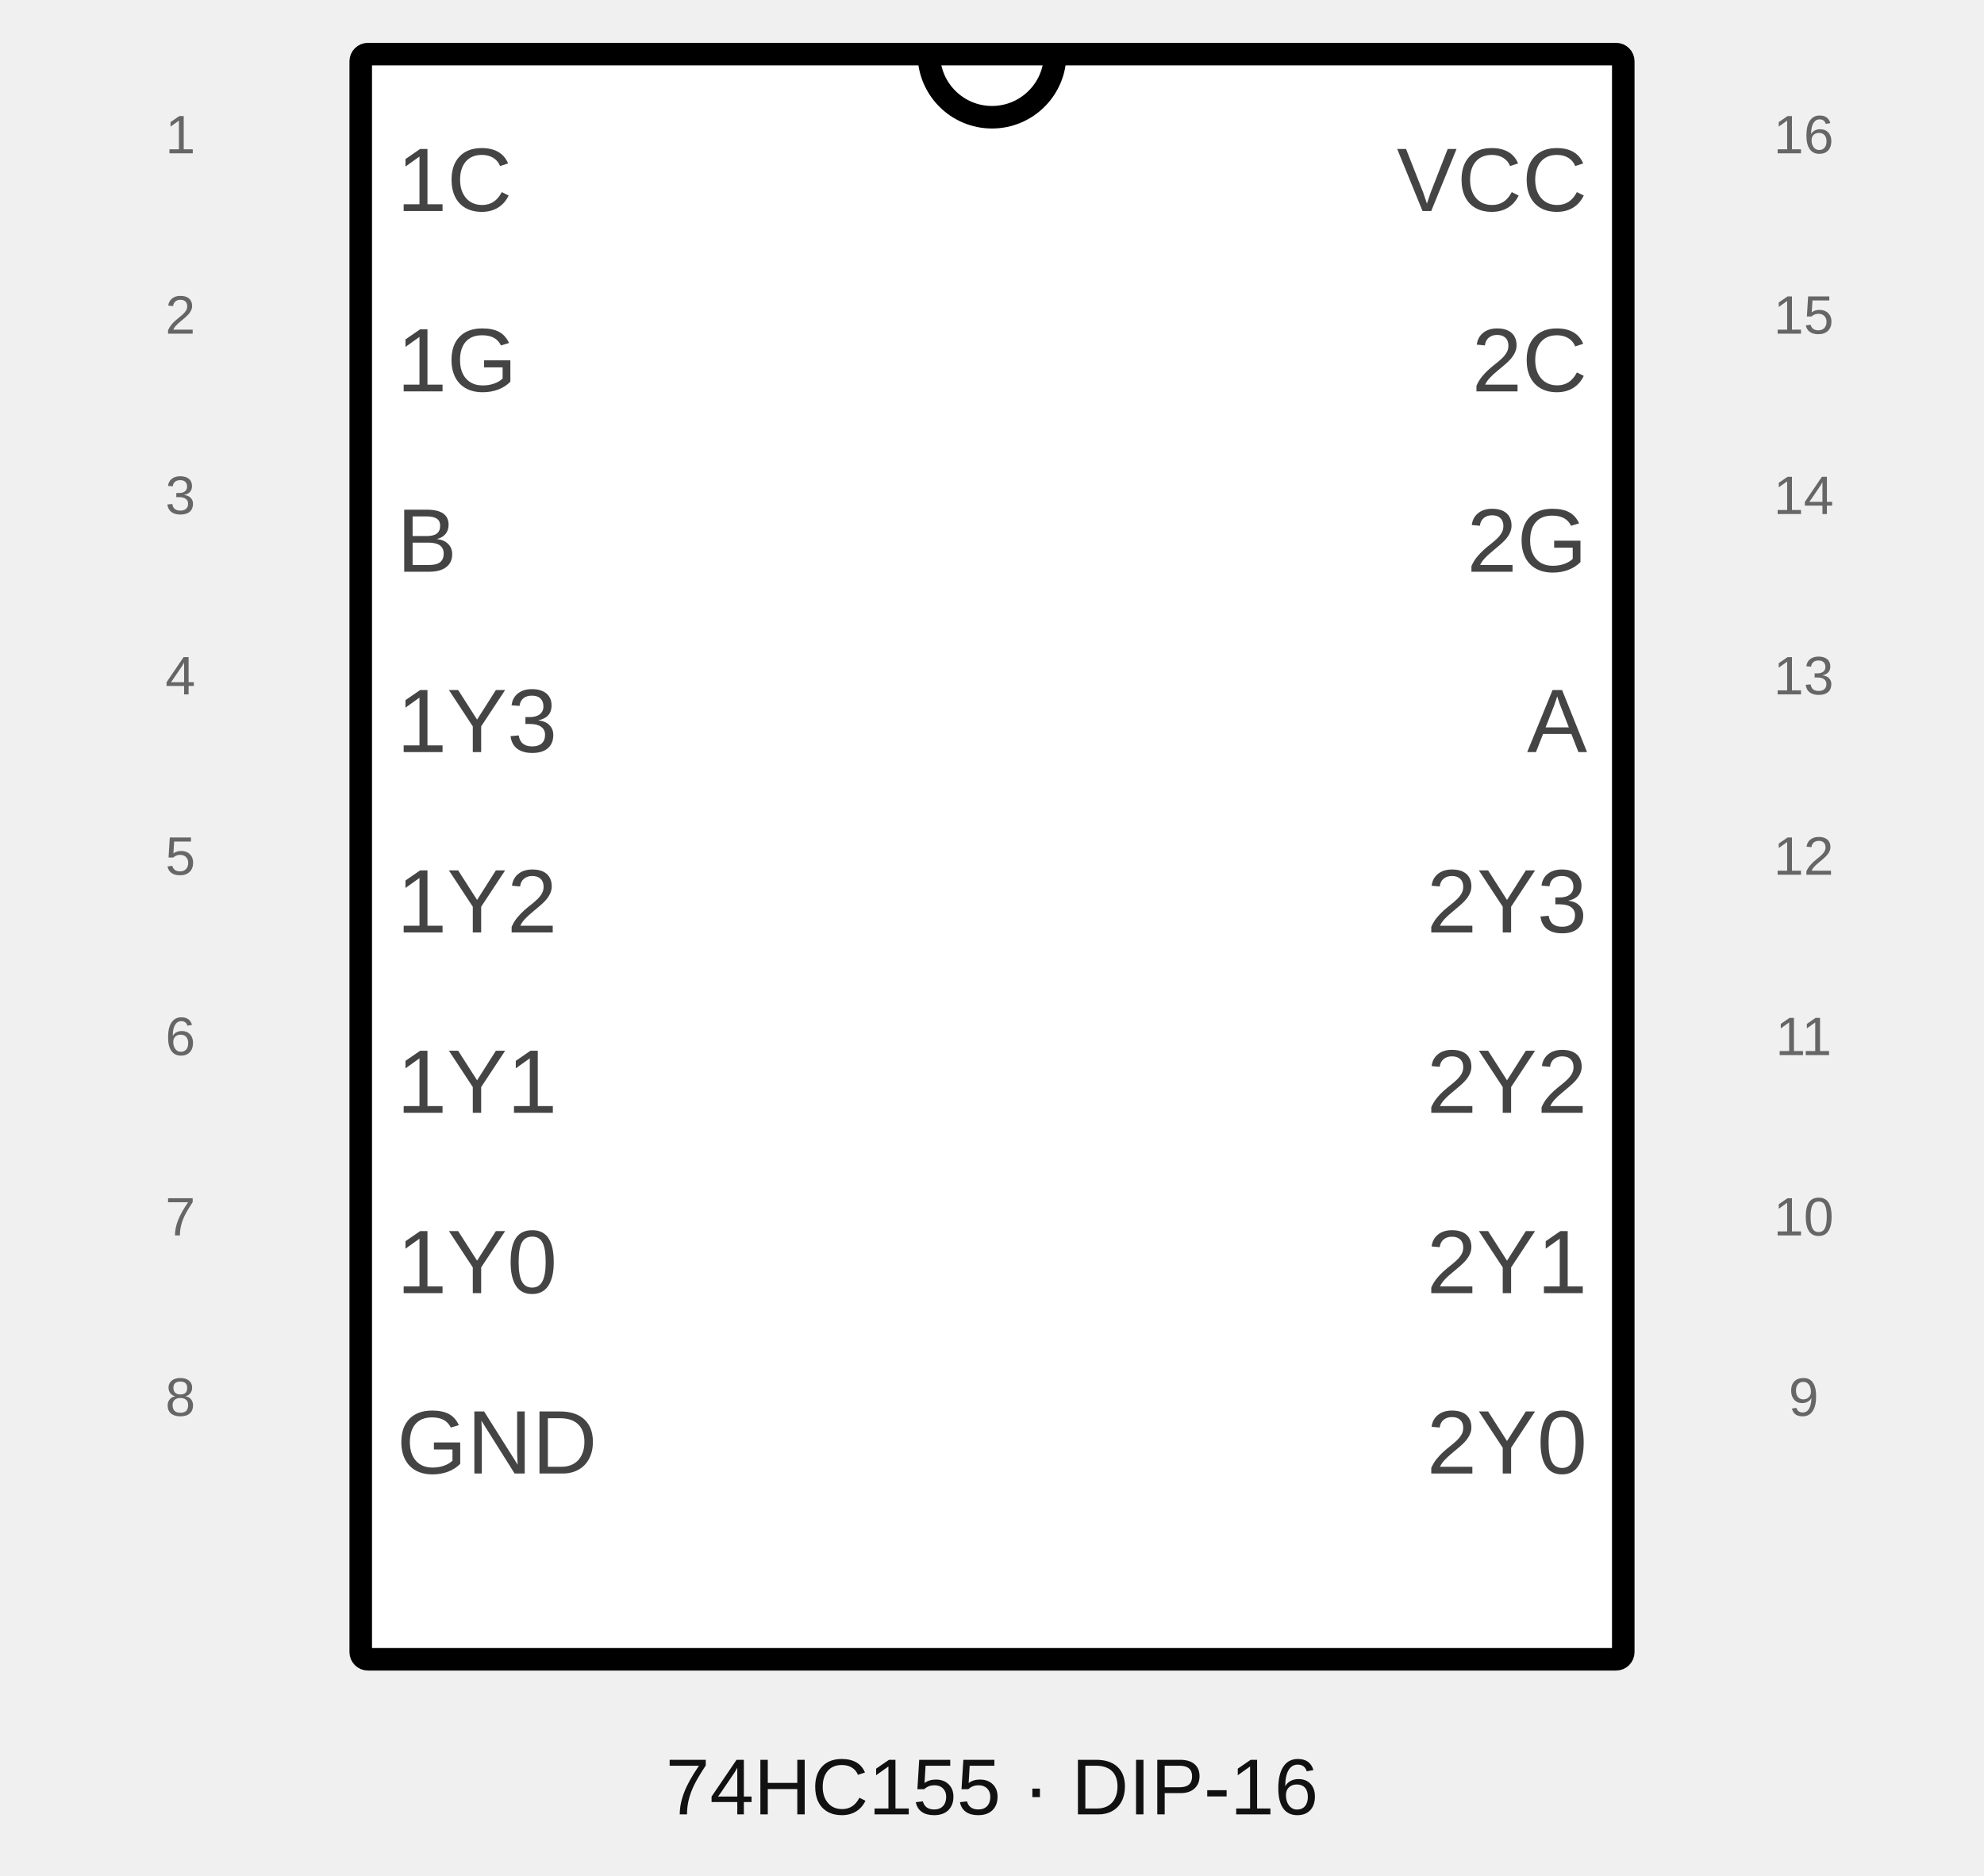
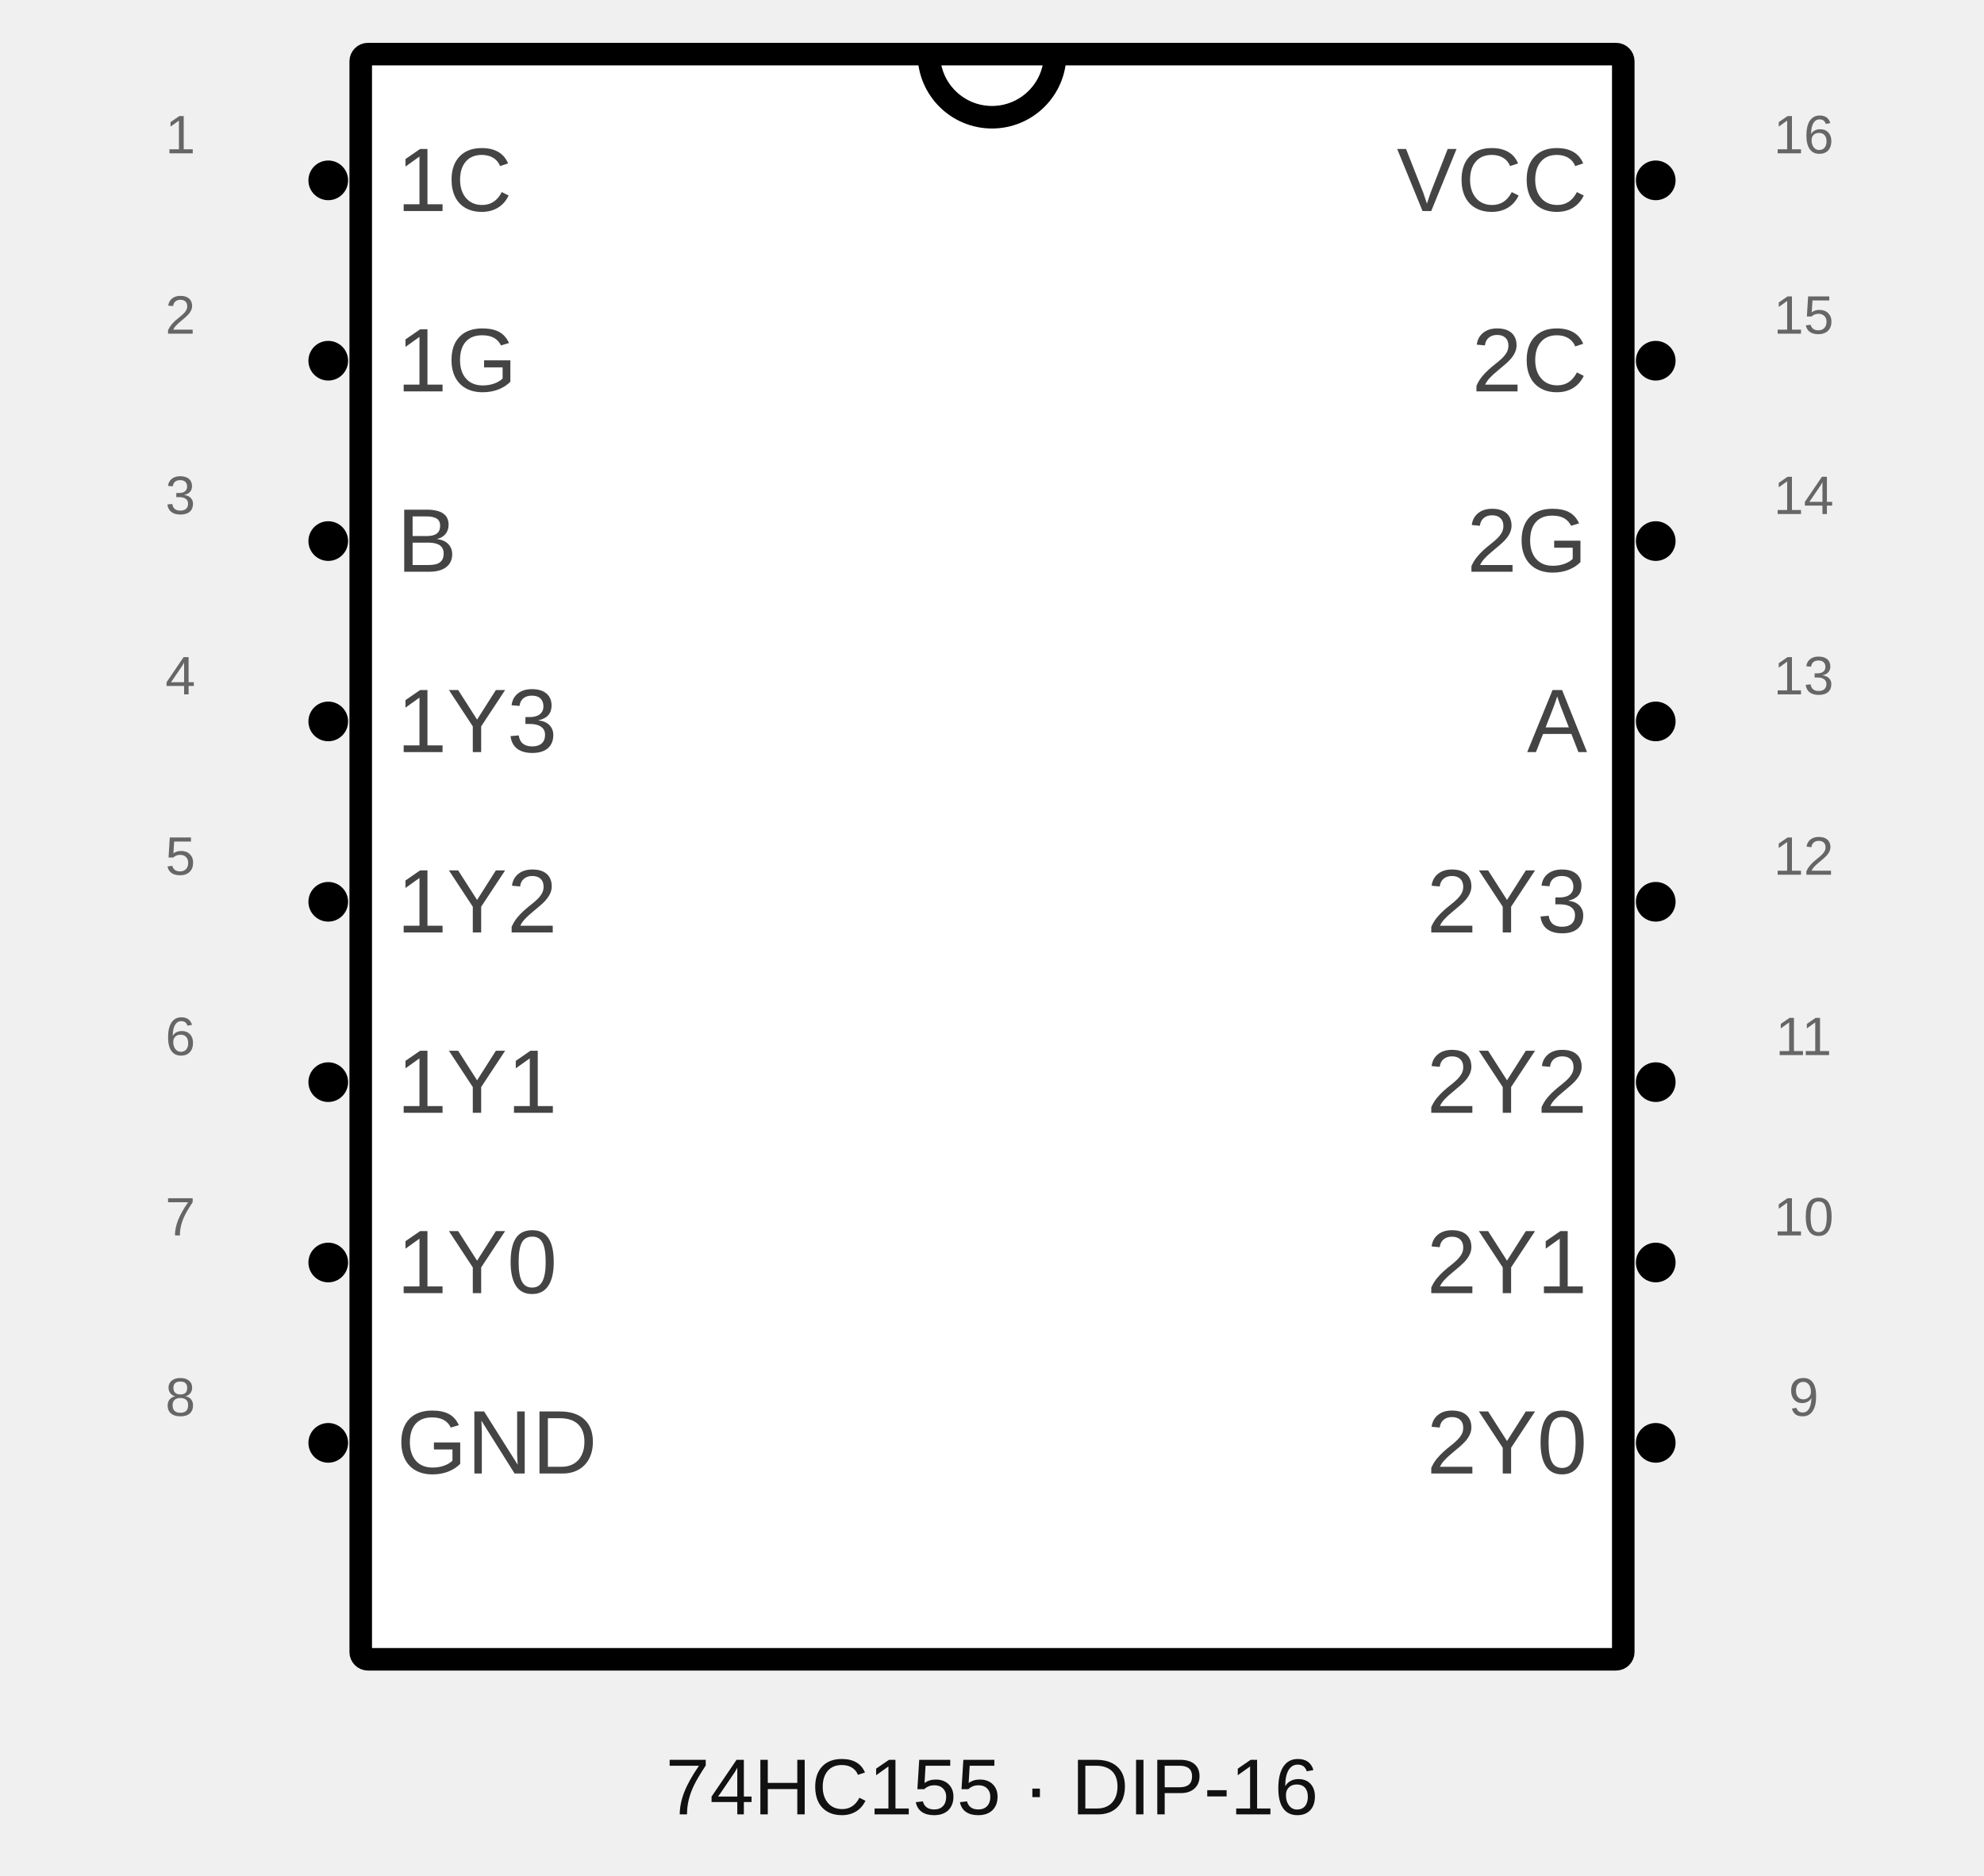
<svg xmlns="http://www.w3.org/2000/svg" viewBox="0 0 1100 1040" role="img" aria-labelledby="title desc">
-   <style>.body{fill:#fff;stroke:#000;stroke-width:12.5}.lead{stroke:#787878;stroke-width:9.72;stroke-linecap:round}.pin{fill:none;stroke:none}.name{font:50px "Droid Sans",Arial,sans-serif;fill:#444}.number{font:30px "Droid Sans",Arial,sans-serif;fill:#666}.title{font:44px "Droid Sans",Arial,sans-serif;fill:#111}</style>
+   <style>.body{fill:#fff;stroke:#000;stroke-width:12.5}.lead{stroke:#787878;stroke-width:9.72;stroke-linecap:round}.node{fill:#000}.pin{fill:none;stroke:none}.name{font:50px "Droid Sans",Arial,sans-serif;fill:#444}.number{font:30px "Droid Sans",Arial,sans-serif;fill:#666}.title{font:44px "Droid Sans",Arial,sans-serif;fill:#111}</style>
  <text class="title" x="550" y="1006" text-anchor="middle">74HC155 · DIP-16</text>
  <rect class="body" x="200" y="30" width="700" height="890" rx="4" />
  <path d="M515.0 30a35 35 0 0 0 70 0" fill="none" stroke="#000" stroke-width="12.5" />
+   <circle class="node" cx="182" cy="100" r="11" />
  <rect class="pin" id="connector0pin" data-pin-number="1" data-pin-name="1C" data-direction="input" x="5" y="95" width="195" height="10" />
  <text class="name" x="220" y="117" text-anchor="start">1C</text>
  <text class="number" x="100" y="85" text-anchor="middle">1</text>
+   <circle class="node" cx="182" cy="200" r="11" />
  <rect class="pin" id="connector1pin" data-pin-number="2" data-pin-name="1G" data-direction="input" x="5" y="195" width="195" height="10" />
  <text class="name" x="220" y="217" text-anchor="start">1G</text>
  <text class="number" x="100" y="185" text-anchor="middle">2</text>
+   <circle class="node" cx="182" cy="300" r="11" />
  <rect class="pin" id="connector2pin" data-pin-number="3" data-pin-name="B" data-direction="input" x="5" y="295" width="195" height="10" />
  <text class="name" x="220" y="317" text-anchor="start">B</text>
  <text class="number" x="100" y="285" text-anchor="middle">3</text>
+   <circle class="node" cx="182" cy="400" r="11" />
  <rect class="pin" id="connector3pin" data-pin-number="4" data-pin-name="1Y3" data-direction="output" x="5" y="395" width="195" height="10" />
  <text class="name" x="220" y="417" text-anchor="start">1Y3</text>
  <text class="number" x="100" y="385" text-anchor="middle">4</text>
+   <circle class="node" cx="182" cy="500" r="11" />
  <rect class="pin" id="connector4pin" data-pin-number="5" data-pin-name="1Y2" data-direction="output" x="5" y="495" width="195" height="10" />
  <text class="name" x="220" y="517" text-anchor="start">1Y2</text>
  <text class="number" x="100" y="485" text-anchor="middle">5</text>
+   <circle class="node" cx="182" cy="600" r="11" />
  <rect class="pin" id="connector5pin" data-pin-number="6" data-pin-name="1Y1" data-direction="output" x="5" y="595" width="195" height="10" />
  <text class="name" x="220" y="617" text-anchor="start">1Y1</text>
  <text class="number" x="100" y="585" text-anchor="middle">6</text>
+   <circle class="node" cx="182" cy="700" r="11" />
  <rect class="pin" id="connector6pin" data-pin-number="7" data-pin-name="1Y0" data-direction="output" x="5" y="695" width="195" height="10" />
  <text class="name" x="220" y="717" text-anchor="start">1Y0</text>
  <text class="number" x="100" y="685" text-anchor="middle">7</text>
+   <circle class="node" cx="182" cy="800" r="11" />
  <rect class="pin" id="connector7pin" data-pin-number="8" data-pin-name="GND" data-direction="power" x="5" y="795" width="195" height="10" />
  <text class="name" x="220" y="817" text-anchor="start">GND</text>
  <text class="number" x="100" y="785" text-anchor="middle">8</text>
+   <circle class="node" cx="918" cy="800" r="11" />
  <rect class="pin" id="connector8pin" data-pin-number="9" data-pin-name="2Y0" data-direction="output" x="900" y="795" width="195" height="10" />
  <text class="name" x="880" y="817" text-anchor="end">2Y0</text>
  <text class="number" x="1000" y="785" text-anchor="middle">9</text>
+   <circle class="node" cx="918" cy="700" r="11" />
  <rect class="pin" id="connector9pin" data-pin-number="10" data-pin-name="2Y1" data-direction="output" x="900" y="695" width="195" height="10" />
  <text class="name" x="880" y="717" text-anchor="end">2Y1</text>
  <text class="number" x="1000" y="685" text-anchor="middle">10</text>
+   <circle class="node" cx="918" cy="600" r="11" />
  <rect class="pin" id="connector10pin" data-pin-number="11" data-pin-name="2Y2" data-direction="output" x="900" y="595" width="195" height="10" />
  <text class="name" x="880" y="617" text-anchor="end">2Y2</text>
  <text class="number" x="1000" y="585" text-anchor="middle">11</text>
+   <circle class="node" cx="918" cy="500" r="11" />
  <rect class="pin" id="connector11pin" data-pin-number="12" data-pin-name="2Y3" data-direction="output" x="900" y="495" width="195" height="10" />
  <text class="name" x="880" y="517" text-anchor="end">2Y3</text>
  <text class="number" x="1000" y="485" text-anchor="middle">12</text>
+   <circle class="node" cx="918" cy="400" r="11" />
  <rect class="pin" id="connector12pin" data-pin-number="13" data-pin-name="A" data-direction="input" x="900" y="395" width="195" height="10" />
  <text class="name" x="880" y="417" text-anchor="end">A</text>
  <text class="number" x="1000" y="385" text-anchor="middle">13</text>
+   <circle class="node" cx="918" cy="300" r="11" />
  <rect class="pin" id="connector13pin" data-pin-number="14" data-pin-name="2G" data-direction="input" x="900" y="295" width="195" height="10" />
  <text class="name" x="880" y="317" text-anchor="end">2G</text>
  <text class="number" x="1000" y="285" text-anchor="middle">14</text>
+   <circle class="node" cx="918" cy="200" r="11" />
  <rect class="pin" id="connector14pin" data-pin-number="15" data-pin-name="2C" data-direction="input" x="900" y="195" width="195" height="10" />
  <text class="name" x="880" y="217" text-anchor="end">2C</text>
  <text class="number" x="1000" y="185" text-anchor="middle">15</text>
+   <circle class="node" cx="918" cy="100" r="11" />
  <rect class="pin" id="connector15pin" data-pin-number="16" data-pin-name="VCC" data-direction="power" x="900" y="95" width="195" height="10" />
  <text class="name" x="880" y="117" text-anchor="end">VCC</text>
  <text class="number" x="1000" y="85" text-anchor="middle">16</text>
</svg>
